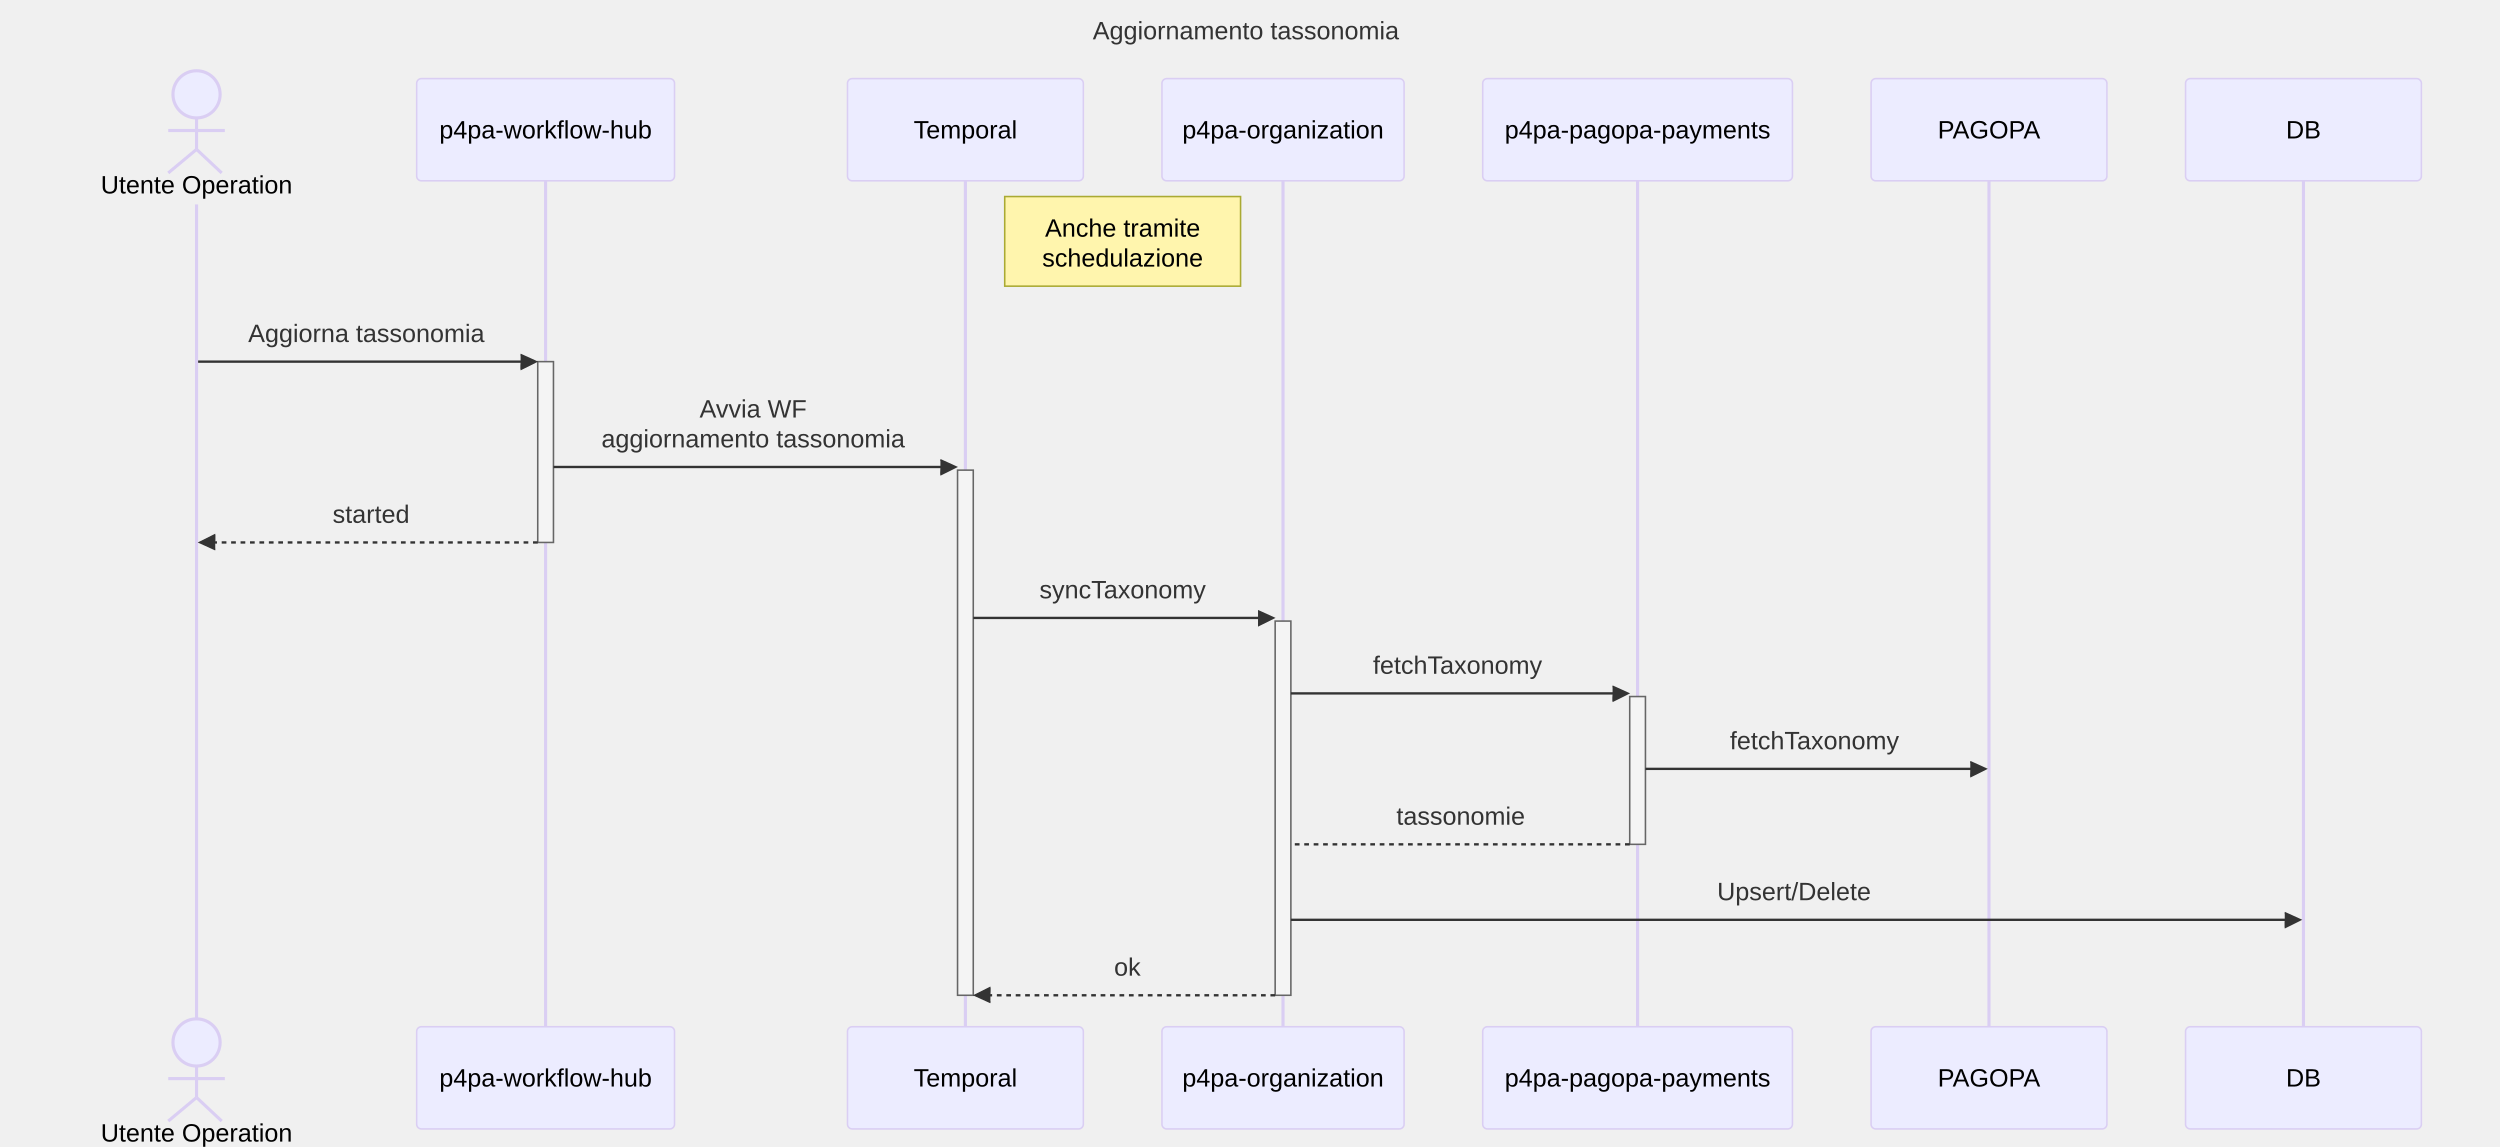
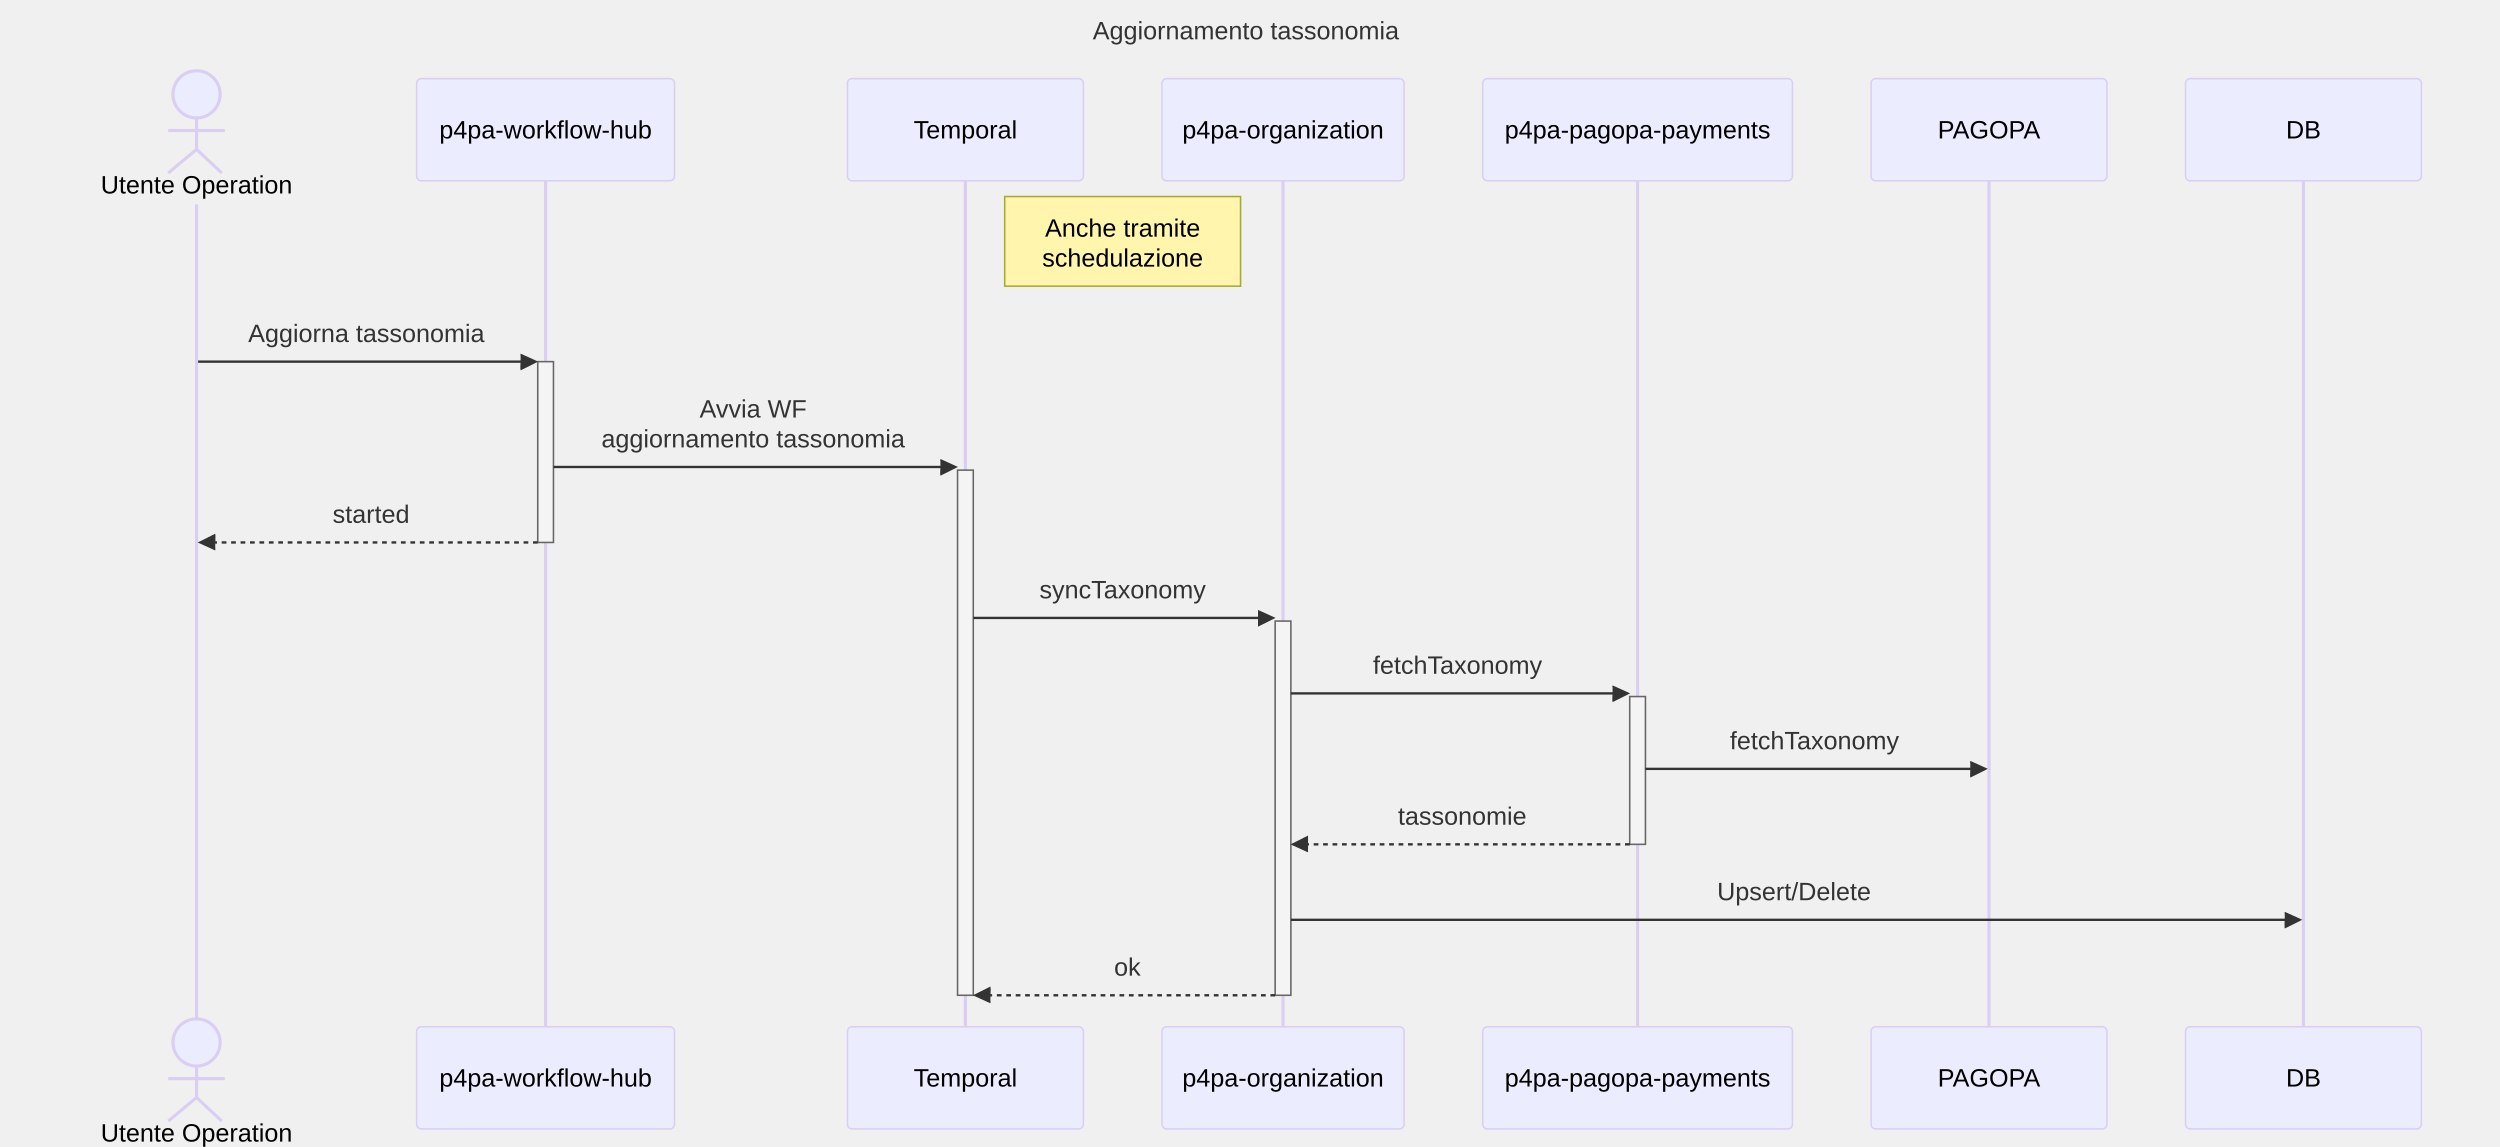
<svg xmlns="http://www.w3.org/2000/svg" aria-roledescription="sequence" role="graphics-document document" viewBox="-50 -50 1590 729" style="max-width: 100%;" width="100%" id="graph-div" height="100%">
  <g>
    <rect class="actor actor-bottom" ry="3" rx="3" name="DB" height="65" width="150" stroke="#666" fill="#eaeaea" y="603" x="1340" />
    <text style="text-anchor: middle; font-size: 16px; font-weight: 400;" class="actor actor-box" alignment-baseline="central" dominant-baseline="central" y="635.5" x="1415">
      <tspan dy="0" x="1415">DB</tspan>
    </text>
  </g>
  <g>
    <rect class="actor actor-bottom" ry="3" rx="3" name="PAGOPA" height="65" width="150" stroke="#666" fill="#eaeaea" y="603" x="1140" />
    <text style="text-anchor: middle; font-size: 16px; font-weight: 400;" class="actor actor-box" alignment-baseline="central" dominant-baseline="central" y="635.5" x="1215">
      <tspan dy="0" x="1215">PAGOPA</tspan>
    </text>
  </g>
  <g>
    <rect class="actor actor-bottom" ry="3" rx="3" name="MS_PAGOPA_PAY" height="65" width="197" stroke="#666" fill="#eaeaea" y="603" x="893" />
    <text style="text-anchor: middle; font-size: 16px; font-weight: 400;" class="actor actor-box" alignment-baseline="central" dominant-baseline="central" y="635.5" x="991.5">
      <tspan dy="0" x="991.5">p4pa-pagopa-payments</tspan>
    </text>
  </g>
  <g>
    <rect class="actor actor-bottom" ry="3" rx="3" name="MS_ORG" height="65" width="154" stroke="#666" fill="#eaeaea" y="603" x="689" />
    <text style="text-anchor: middle; font-size: 16px; font-weight: 400;" class="actor actor-box" alignment-baseline="central" dominant-baseline="central" y="635.5" x="766">
      <tspan dy="0" x="766">p4pa-organization</tspan>
    </text>
  </g>
  <g>
    <rect class="actor actor-bottom" ry="3" rx="3" name="WF" height="65" width="150" stroke="#666" fill="#eaeaea" y="603" x="489" />
    <text style="text-anchor: middle; font-size: 16px; font-weight: 400;" class="actor actor-box" alignment-baseline="central" dominant-baseline="central" y="635.5" x="564">
      <tspan dy="0" x="564">Temporal</tspan>
    </text>
  </g>
  <g>
    <rect class="actor actor-bottom" ry="3" rx="3" name="MS_WF" height="65" width="164" stroke="#666" fill="#eaeaea" y="603" x="215" />
    <text style="text-anchor: middle; font-size: 16px; font-weight: 400;" class="actor actor-box" alignment-baseline="central" dominant-baseline="central" y="635.5" x="297">
      <tspan dy="0" x="297">p4pa-workflow-hub</tspan>
    </text>
  </g>
  <g />
  <g>
-     <line name="DB" stroke="#999" stroke-width="0.5px" class="actor-line 200" y2="603" x2="1415" y1="65" x1="1415" id="actor2660" />
-     <g id="root-2660">
+     <line name="DB" stroke="#999" stroke-width="0.5px" class="actor-line 200" y2="603" x2="1415" y1="65" x1="1415" id="actor13" />
+     <g id="root-13">
      <rect class="actor actor-top" ry="3" rx="3" name="DB" height="65" width="150" stroke="#666" fill="#eaeaea" y="0" x="1340" />
      <text style="text-anchor: middle; font-size: 16px; font-weight: 400;" class="actor actor-box" alignment-baseline="central" dominant-baseline="central" y="32.5" x="1415">
        <tspan dy="0" x="1415">DB</tspan>
      </text>
    </g>
  </g>
  <g>
-     <line name="PAGOPA" stroke="#999" stroke-width="0.5px" class="actor-line 200" y2="603" x2="1215" y1="65" x1="1215" id="actor2659" />
-     <g id="root-2659">
+     <line name="PAGOPA" stroke="#999" stroke-width="0.5px" class="actor-line 200" y2="603" x2="1215" y1="65" x1="1215" id="actor12" />
+     <g id="root-12">
      <rect class="actor actor-top" ry="3" rx="3" name="PAGOPA" height="65" width="150" stroke="#666" fill="#eaeaea" y="0" x="1140" />
      <text style="text-anchor: middle; font-size: 16px; font-weight: 400;" class="actor actor-box" alignment-baseline="central" dominant-baseline="central" y="32.5" x="1215">
        <tspan dy="0" x="1215">PAGOPA</tspan>
      </text>
    </g>
  </g>
  <g>
-     <line name="MS_PAGOPA_PAY" stroke="#999" stroke-width="0.5px" class="actor-line 200" y2="603" x2="991.5" y1="65" x1="991.5" id="actor2658" />
-     <g id="root-2658">
+     <line name="MS_PAGOPA_PAY" stroke="#999" stroke-width="0.5px" class="actor-line 200" y2="603" x2="991.5" y1="65" x1="991.5" id="actor11" />
+     <g id="root-11">
      <rect class="actor actor-top" ry="3" rx="3" name="MS_PAGOPA_PAY" height="65" width="197" stroke="#666" fill="#eaeaea" y="0" x="893" />
      <text style="text-anchor: middle; font-size: 16px; font-weight: 400;" class="actor actor-box" alignment-baseline="central" dominant-baseline="central" y="32.5" x="991.5">
        <tspan dy="0" x="991.5">p4pa-pagopa-payments</tspan>
      </text>
    </g>
  </g>
  <g>
-     <line name="MS_ORG" stroke="#999" stroke-width="0.5px" class="actor-line 200" y2="603" x2="766" y1="65" x1="766" id="actor2657" />
-     <g id="root-2657">
+     <line name="MS_ORG" stroke="#999" stroke-width="0.5px" class="actor-line 200" y2="603" x2="766" y1="65" x1="766" id="actor10" />
+     <g id="root-10">
      <rect class="actor actor-top" ry="3" rx="3" name="MS_ORG" height="65" width="154" stroke="#666" fill="#eaeaea" y="0" x="689" />
      <text style="text-anchor: middle; font-size: 16px; font-weight: 400;" class="actor actor-box" alignment-baseline="central" dominant-baseline="central" y="32.5" x="766">
        <tspan dy="0" x="766">p4pa-organization</tspan>
      </text>
    </g>
  </g>
  <g>
-     <line name="WF" stroke="#999" stroke-width="0.5px" class="actor-line 200" y2="603" x2="564" y1="65" x1="564" id="actor2656" />
-     <g id="root-2656">
+     <line name="WF" stroke="#999" stroke-width="0.5px" class="actor-line 200" y2="603" x2="564" y1="65" x1="564" id="actor9" />
+     <g id="root-9">
      <rect class="actor actor-top" ry="3" rx="3" name="WF" height="65" width="150" stroke="#666" fill="#eaeaea" y="0" x="489" />
      <text style="text-anchor: middle; font-size: 16px; font-weight: 400;" class="actor actor-box" alignment-baseline="central" dominant-baseline="central" y="32.5" x="564">
        <tspan dy="0" x="564">Temporal</tspan>
      </text>
    </g>
  </g>
  <g>
-     <line name="MS_WF" stroke="#999" stroke-width="0.5px" class="actor-line 200" y2="603" x2="297" y1="65" x1="297" id="actor2655" />
-     <g id="root-2655">
+     <line name="MS_WF" stroke="#999" stroke-width="0.5px" class="actor-line 200" y2="603" x2="297" y1="65" x1="297" id="actor8" />
+     <g id="root-8">
      <rect class="actor actor-top" ry="3" rx="3" name="MS_WF" height="65" width="164" stroke="#666" fill="#eaeaea" y="0" x="215" />
      <text style="text-anchor: middle; font-size: 16px; font-weight: 400;" class="actor actor-box" alignment-baseline="central" dominant-baseline="central" y="32.5" x="297">
        <tspan dy="0" x="297">p4pa-workflow-hub</tspan>
      </text>
    </g>
  </g>
  <g>
-     <line name="USER" stroke="#999" stroke-width="0.5px" class="actor-line 200" y2="603" x2="75" y1="80" x1="75" id="actor2654" />
+     <line name="USER" stroke="#999" stroke-width="0.5px" class="actor-line 200" y2="603" x2="75" y1="80" x1="75" id="actor7" />
  </g>
  <style>#graph-div{font-family:"trebuchet ms",verdana,arial,sans-serif;font-size:16px;fill:#333;}#graph-div .error-icon{fill:#552222;}#graph-div .error-text{fill:#552222;stroke:#552222;}#graph-div .edge-thickness-normal{stroke-width:1px;}#graph-div .edge-thickness-thick{stroke-width:3.5px;}#graph-div .edge-pattern-solid{stroke-dasharray:0;}#graph-div .edge-thickness-invisible{stroke-width:0;fill:none;}#graph-div .edge-pattern-dashed{stroke-dasharray:3;}#graph-div .edge-pattern-dotted{stroke-dasharray:2;}#graph-div .marker{fill:#333333;stroke:#333333;}#graph-div .marker.cross{stroke:#333333;}#graph-div svg{font-family:"trebuchet ms",verdana,arial,sans-serif;font-size:16px;}#graph-div p{margin:0;}#graph-div .actor{stroke:hsl(259.626, 59.777%, 87.902%);fill:#ECECFF;}#graph-div text.actor&gt;tspan{fill:black;stroke:none;}#graph-div .actor-line{stroke:hsl(259.626, 59.777%, 87.902%);}#graph-div .messageLine0{stroke-width:1.5;stroke-dasharray:none;stroke:#333;}#graph-div .messageLine1{stroke-width:1.5;stroke-dasharray:2,2;stroke:#333;}#graph-div #arrowhead path{fill:#333;stroke:#333;}#graph-div .sequenceNumber{fill:white;}#graph-div #sequencenumber{fill:#333;}#graph-div #crosshead path{fill:#333;stroke:#333;}#graph-div .messageText{fill:#333;stroke:none;}#graph-div .labelBox{stroke:hsl(259.626, 59.777%, 87.902%);fill:#ECECFF;}#graph-div .labelText,#graph-div .labelText&gt;tspan{fill:black;stroke:none;}#graph-div .loopText,#graph-div .loopText&gt;tspan{fill:black;stroke:none;}#graph-div .loopLine{stroke-width:2px;stroke-dasharray:2,2;stroke:hsl(259.626, 59.777%, 87.902%);fill:hsl(259.626, 59.777%, 87.902%);}#graph-div .note{stroke:#aaaa33;fill:#fff5ad;}#graph-div .noteText,#graph-div .noteText&gt;tspan{fill:black;stroke:none;}#graph-div .activation0{fill:#f4f4f4;stroke:#666;}#graph-div .activation1{fill:#f4f4f4;stroke:#666;}#graph-div .activation2{fill:#f4f4f4;stroke:#666;}#graph-div .actorPopupMenu{position:absolute;}#graph-div .actorPopupMenuPanel{position:absolute;fill:#ECECFF;box-shadow:0px 8px 16px 0px rgba(0,0,0,0.2);filter:drop-shadow(3px 5px 2px rgb(0 0 0 / 0.4));}#graph-div .actor-man line{stroke:hsl(259.626, 59.777%, 87.902%);fill:#ECECFF;}#graph-div .actor-man circle,#graph-div line{stroke:hsl(259.626, 59.777%, 87.902%);fill:#ECECFF;stroke-width:2px;}#graph-div :root{--mermaid-font-family:"trebuchet ms",verdana,arial,sans-serif;}</style>
  <g />
  <defs>
    <symbol height="24" width="24" id="computer">
      <path d="M2 2v13h20v-13h-20zm18 11h-16v-9h16v9zm-10.228 6l.466-1h3.524l.467 1h-4.457zm14.228 3h-24l2-6h2.104l-1.33 4h18.45l-1.297-4h2.073l2 6zm-5-10h-14v-7h14v7z" transform="scale(.5)" />
    </symbol>
  </defs>
  <defs>
    <symbol clip-rule="evenodd" fill-rule="evenodd" id="database">
      <path d="M12.258.001l.256.004.255.005.253.008.251.01.249.012.247.015.246.016.242.019.241.02.239.023.236.024.233.027.231.028.229.031.225.032.223.034.22.036.217.038.214.04.211.041.208.043.205.045.201.046.198.048.194.05.191.051.187.053.183.054.18.056.175.057.172.059.168.06.163.061.16.063.155.064.15.066.074.033.073.033.071.034.07.034.069.035.068.035.067.035.066.035.064.036.064.036.062.036.06.036.06.037.058.037.058.037.055.038.055.038.053.038.052.038.051.039.05.039.048.039.047.039.045.04.044.04.043.04.041.04.04.041.039.041.037.041.036.041.034.041.033.042.032.042.03.042.029.042.027.042.026.043.024.043.023.043.021.043.02.043.018.044.017.043.015.044.013.044.012.044.011.045.009.044.007.045.006.045.004.045.002.045.001.045v17l-.001.045-.002.045-.004.045-.006.045-.007.045-.009.044-.011.045-.012.044-.013.044-.015.044-.017.043-.018.044-.02.043-.021.043-.023.043-.024.043-.026.043-.027.042-.029.042-.03.042-.032.042-.033.042-.034.041-.036.041-.037.041-.039.041-.04.041-.041.04-.043.04-.044.04-.045.04-.047.039-.048.039-.05.039-.051.039-.052.038-.053.038-.055.038-.055.038-.058.037-.058.037-.06.037-.06.036-.062.036-.064.036-.064.036-.066.035-.067.035-.068.035-.069.035-.07.034-.071.034-.073.033-.074.033-.15.066-.155.064-.16.063-.163.061-.168.06-.172.059-.175.057-.18.056-.183.054-.187.053-.191.051-.194.05-.198.048-.201.046-.205.045-.208.043-.211.041-.214.04-.217.038-.22.036-.223.034-.225.032-.229.031-.231.028-.233.027-.236.024-.239.023-.241.02-.242.019-.246.016-.247.015-.249.012-.251.01-.253.008-.255.005-.256.004-.258.001-.258-.001-.256-.004-.255-.005-.253-.008-.251-.01-.249-.012-.247-.015-.245-.016-.243-.019-.241-.02-.238-.023-.236-.024-.234-.027-.231-.028-.228-.031-.226-.032-.223-.034-.22-.036-.217-.038-.214-.04-.211-.041-.208-.043-.204-.045-.201-.046-.198-.048-.195-.05-.19-.051-.187-.053-.184-.054-.179-.056-.176-.057-.172-.059-.167-.06-.164-.061-.159-.063-.155-.064-.151-.066-.074-.033-.072-.033-.072-.034-.07-.034-.069-.035-.068-.035-.067-.035-.066-.035-.064-.036-.063-.036-.062-.036-.061-.036-.06-.037-.058-.037-.057-.037-.056-.038-.055-.038-.053-.038-.052-.038-.051-.039-.049-.039-.049-.039-.046-.039-.046-.04-.044-.04-.043-.04-.041-.04-.04-.041-.039-.041-.037-.041-.036-.041-.034-.041-.033-.042-.032-.042-.03-.042-.029-.042-.027-.042-.026-.043-.024-.043-.023-.043-.021-.043-.02-.043-.018-.044-.017-.043-.015-.044-.013-.044-.012-.044-.011-.045-.009-.044-.007-.045-.006-.045-.004-.045-.002-.045-.001-.045v-17l.001-.045.002-.045.004-.045.006-.045.007-.045.009-.044.011-.045.012-.044.013-.044.015-.044.017-.043.018-.044.02-.043.021-.043.023-.043.024-.043.026-.043.027-.042.029-.042.03-.042.032-.042.033-.042.034-.041.036-.041.037-.041.039-.041.04-.041.041-.04.043-.04.044-.04.046-.04.046-.039.049-.039.049-.039.051-.039.052-.038.053-.038.055-.038.056-.038.057-.037.058-.037.06-.037.061-.036.062-.036.063-.036.064-.036.066-.035.067-.035.068-.035.069-.035.07-.034.072-.034.072-.033.074-.033.151-.066.155-.064.159-.063.164-.061.167-.06.172-.059.176-.057.179-.056.184-.054.187-.053.19-.051.195-.05.198-.048.201-.046.204-.045.208-.043.211-.041.214-.04.217-.038.22-.036.223-.034.226-.032.228-.031.231-.028.234-.027.236-.024.238-.023.241-.02.243-.019.245-.016.247-.015.249-.012.251-.01.253-.008.255-.005.256-.004.258-.001.258.001zm-9.258 20.499v.01l.001.021.003.021.004.022.005.021.006.022.007.022.009.023.01.022.011.023.012.023.013.023.015.023.016.024.017.023.018.024.019.024.021.024.022.025.023.024.024.025.052.049.056.05.061.051.066.051.07.051.075.051.079.052.084.052.088.052.092.052.097.052.102.051.105.052.11.052.114.051.119.051.123.051.127.05.131.05.135.05.139.048.144.049.147.047.152.047.155.047.16.045.163.045.167.043.171.043.176.041.178.041.183.039.187.039.19.037.194.035.197.035.202.033.204.031.209.03.212.029.216.027.219.025.222.024.226.021.23.02.233.018.236.016.24.015.243.012.246.01.249.008.253.005.256.004.259.001.26-.001.257-.004.254-.005.25-.008.247-.011.244-.012.241-.014.237-.016.233-.018.231-.021.226-.021.224-.024.22-.026.216-.027.212-.028.21-.031.205-.031.202-.034.198-.034.194-.036.191-.037.187-.039.183-.04.179-.04.175-.042.172-.043.168-.044.163-.045.16-.046.155-.046.152-.047.148-.048.143-.049.139-.049.136-.05.131-.05.126-.05.123-.051.118-.052.114-.051.11-.052.106-.052.101-.052.096-.052.092-.052.088-.053.083-.051.079-.052.074-.052.07-.051.065-.051.06-.051.056-.05.051-.05.023-.024.023-.025.021-.024.02-.024.019-.024.018-.024.017-.024.015-.023.014-.024.013-.023.012-.023.01-.023.01-.022.008-.022.006-.022.006-.022.004-.022.004-.021.001-.021.001-.021v-4.127l-.077.055-.08.053-.083.054-.085.053-.087.052-.09.052-.093.051-.095.05-.097.05-.1.049-.102.049-.105.048-.106.047-.109.047-.111.046-.114.045-.115.045-.118.044-.12.043-.122.042-.124.042-.126.041-.128.04-.13.04-.132.038-.134.038-.135.037-.138.037-.139.035-.142.035-.143.034-.144.033-.147.032-.148.031-.15.03-.151.03-.153.029-.154.027-.156.027-.158.026-.159.025-.161.024-.162.023-.163.022-.165.021-.166.02-.167.019-.169.018-.169.017-.171.016-.173.015-.173.014-.175.013-.175.012-.177.011-.178.01-.179.008-.179.008-.181.006-.182.005-.182.004-.184.003-.184.002h-.37l-.184-.002-.184-.003-.182-.004-.182-.005-.181-.006-.179-.008-.179-.008-.178-.01-.176-.011-.176-.012-.175-.013-.173-.014-.172-.015-.171-.016-.17-.017-.169-.018-.167-.019-.166-.02-.165-.021-.163-.022-.162-.023-.161-.024-.159-.025-.157-.026-.156-.027-.155-.027-.153-.029-.151-.03-.15-.03-.148-.031-.146-.032-.145-.033-.143-.034-.141-.035-.14-.035-.137-.037-.136-.037-.134-.038-.132-.038-.13-.04-.128-.04-.126-.041-.124-.042-.122-.042-.12-.044-.117-.043-.116-.045-.113-.045-.112-.046-.109-.047-.106-.047-.105-.048-.102-.049-.1-.049-.097-.05-.095-.05-.093-.052-.09-.051-.087-.052-.085-.053-.083-.054-.08-.054-.077-.054v4.127zm0-5.654v.011l.001.021.003.021.004.021.005.022.006.022.007.022.009.022.01.022.011.023.012.023.013.023.015.024.016.023.017.024.018.024.019.024.021.024.022.024.023.025.024.024.052.05.056.05.061.05.066.051.07.051.075.052.079.051.084.052.088.052.092.052.097.052.102.052.105.052.11.051.114.051.119.052.123.05.127.051.131.05.135.049.139.049.144.048.147.048.152.047.155.046.16.045.163.045.167.044.171.042.176.042.178.04.183.04.187.038.19.037.194.036.197.034.202.033.204.032.209.03.212.028.216.027.219.025.222.024.226.022.23.02.233.018.236.016.24.014.243.012.246.01.249.008.253.006.256.003.259.001.26-.001.257-.003.254-.006.25-.008.247-.01.244-.012.241-.015.237-.016.233-.018.231-.02.226-.022.224-.024.22-.025.216-.027.212-.029.21-.03.205-.032.202-.033.198-.035.194-.036.191-.037.187-.039.183-.039.179-.041.175-.042.172-.043.168-.044.163-.045.16-.045.155-.047.152-.047.148-.048.143-.048.139-.05.136-.049.131-.05.126-.051.123-.051.118-.051.114-.052.11-.052.106-.052.101-.052.096-.052.092-.052.088-.052.083-.052.079-.052.074-.051.07-.052.065-.051.06-.05.056-.051.051-.049.023-.025.023-.024.021-.025.02-.024.019-.024.018-.024.017-.024.015-.023.014-.023.013-.024.012-.022.01-.023.01-.023.008-.022.006-.022.006-.022.004-.021.004-.022.001-.021.001-.021v-4.139l-.077.054-.08.054-.083.054-.085.052-.087.053-.09.051-.093.051-.095.051-.097.05-.1.049-.102.049-.105.048-.106.047-.109.047-.111.046-.114.045-.115.044-.118.044-.12.044-.122.042-.124.042-.126.041-.128.04-.13.039-.132.039-.134.038-.135.037-.138.036-.139.036-.142.035-.143.033-.144.033-.147.033-.148.031-.15.03-.151.03-.153.028-.154.028-.156.027-.158.026-.159.025-.161.024-.162.023-.163.022-.165.021-.166.02-.167.019-.169.018-.169.017-.171.016-.173.015-.173.014-.175.013-.175.012-.177.011-.178.009-.179.009-.179.007-.181.007-.182.005-.182.004-.184.003-.184.002h-.37l-.184-.002-.184-.003-.182-.004-.182-.005-.181-.007-.179-.007-.179-.009-.178-.009-.176-.011-.176-.012-.175-.013-.173-.014-.172-.015-.171-.016-.17-.017-.169-.018-.167-.019-.166-.02-.165-.021-.163-.022-.162-.023-.161-.024-.159-.025-.157-.026-.156-.027-.155-.028-.153-.028-.151-.03-.15-.03-.148-.031-.146-.033-.145-.033-.143-.033-.141-.035-.14-.036-.137-.036-.136-.037-.134-.038-.132-.039-.13-.039-.128-.04-.126-.041-.124-.042-.122-.043-.12-.043-.117-.044-.116-.044-.113-.046-.112-.046-.109-.046-.106-.047-.105-.048-.102-.049-.1-.049-.097-.05-.095-.051-.093-.051-.09-.051-.087-.053-.085-.052-.083-.054-.08-.054-.077-.054v4.139zm0-5.666v.011l.001.02.003.022.004.021.005.022.006.021.007.022.009.023.01.022.011.023.012.023.013.023.015.023.016.024.017.024.018.023.019.024.021.025.022.024.023.024.024.025.052.05.056.05.061.05.066.051.07.051.075.052.079.051.084.052.088.052.092.052.097.052.102.052.105.051.11.052.114.051.119.051.123.051.127.05.131.05.135.05.139.049.144.048.147.048.152.047.155.046.16.045.163.045.167.043.171.043.176.042.178.04.183.04.187.038.19.037.194.036.197.034.202.033.204.032.209.03.212.028.216.027.219.025.222.024.226.021.23.02.233.018.236.017.24.014.243.012.246.01.249.008.253.006.256.003.259.001.26-.001.257-.003.254-.006.25-.008.247-.01.244-.013.241-.014.237-.016.233-.018.231-.02.226-.022.224-.024.22-.025.216-.027.212-.029.21-.03.205-.032.202-.033.198-.035.194-.036.191-.037.187-.039.183-.039.179-.041.175-.042.172-.043.168-.044.163-.045.16-.045.155-.047.152-.047.148-.048.143-.049.139-.049.136-.049.131-.051.126-.05.123-.051.118-.052.114-.051.11-.052.106-.052.101-.052.096-.052.092-.052.088-.052.083-.052.079-.052.074-.052.07-.051.065-.051.06-.051.056-.05.051-.049.023-.025.023-.025.021-.024.02-.024.019-.024.018-.024.017-.024.015-.023.014-.024.013-.023.012-.023.01-.022.01-.023.008-.022.006-.022.006-.022.004-.022.004-.021.001-.021.001-.021v-4.153l-.077.054-.08.054-.083.053-.085.053-.087.053-.09.051-.093.051-.095.051-.097.05-.1.049-.102.048-.105.048-.106.048-.109.046-.111.046-.114.046-.115.044-.118.044-.12.043-.122.043-.124.042-.126.041-.128.04-.13.039-.132.039-.134.038-.135.037-.138.036-.139.036-.142.034-.143.034-.144.033-.147.032-.148.032-.15.03-.151.03-.153.028-.154.028-.156.027-.158.026-.159.024-.161.024-.162.023-.163.023-.165.021-.166.02-.167.019-.169.018-.169.017-.171.016-.173.015-.173.014-.175.013-.175.012-.177.01-.178.01-.179.009-.179.007-.181.006-.182.006-.182.004-.184.003-.184.001-.185.001-.185-.001-.184-.001-.184-.003-.182-.004-.182-.006-.181-.006-.179-.007-.179-.009-.178-.01-.176-.01-.176-.012-.175-.013-.173-.014-.172-.015-.171-.016-.17-.017-.169-.018-.167-.019-.166-.02-.165-.021-.163-.023-.162-.023-.161-.024-.159-.024-.157-.026-.156-.027-.155-.028-.153-.028-.151-.03-.15-.03-.148-.032-.146-.032-.145-.033-.143-.034-.141-.034-.14-.036-.137-.036-.136-.037-.134-.038-.132-.039-.13-.039-.128-.041-.126-.041-.124-.041-.122-.043-.12-.043-.117-.044-.116-.044-.113-.046-.112-.046-.109-.046-.106-.048-.105-.048-.102-.048-.1-.05-.097-.049-.095-.051-.093-.051-.09-.052-.087-.052-.085-.053-.083-.053-.08-.054-.077-.054v4.153zm8.74-8.179l-.257.004-.254.005-.25.008-.247.011-.244.012-.241.014-.237.016-.233.018-.231.021-.226.022-.224.023-.22.026-.216.027-.212.028-.21.031-.205.032-.202.033-.198.034-.194.036-.191.038-.187.038-.183.04-.179.041-.175.042-.172.043-.168.043-.163.045-.16.046-.155.046-.152.048-.148.048-.143.048-.139.049-.136.05-.131.05-.126.051-.123.051-.118.051-.114.052-.11.052-.106.052-.101.052-.096.052-.092.052-.088.052-.083.052-.079.052-.074.051-.07.052-.065.051-.06.05-.056.05-.051.05-.023.025-.023.024-.021.024-.02.025-.019.024-.018.024-.017.023-.015.024-.014.023-.013.023-.012.023-.01.023-.01.022-.008.022-.006.023-.006.021-.004.022-.004.021-.001.021-.001.021.001.021.001.021.004.021.004.022.006.021.006.023.008.022.01.022.01.023.012.023.013.023.014.023.015.024.017.023.018.024.019.024.02.025.021.024.023.024.023.025.051.05.056.05.06.05.065.051.07.052.074.051.079.052.083.052.088.052.092.052.096.052.101.052.106.052.11.052.114.052.118.051.123.051.126.051.131.05.136.05.139.049.143.048.148.048.152.048.155.046.16.046.163.045.168.043.172.043.175.042.179.041.183.04.187.038.191.038.194.036.198.034.202.033.205.032.21.031.212.028.216.027.22.026.224.023.226.022.231.021.233.018.237.016.241.014.244.012.247.011.25.008.254.005.257.004.26.001.26-.001.257-.004.254-.005.25-.008.247-.011.244-.012.241-.014.237-.016.233-.018.231-.021.226-.022.224-.023.22-.026.216-.027.212-.028.21-.031.205-.032.202-.033.198-.034.194-.036.191-.038.187-.038.183-.04.179-.041.175-.042.172-.043.168-.043.163-.045.16-.046.155-.046.152-.048.148-.048.143-.048.139-.049.136-.05.131-.05.126-.051.123-.051.118-.051.114-.052.11-.052.106-.052.101-.052.096-.052.092-.052.088-.052.083-.052.079-.052.074-.051.07-.052.065-.051.06-.05.056-.05.051-.05.023-.025.023-.024.021-.024.02-.025.019-.024.018-.024.017-.023.015-.024.014-.023.013-.023.012-.023.01-.023.01-.022.008-.022.006-.023.006-.021.004-.022.004-.021.001-.021.001-.021-.001-.021-.001-.021-.004-.021-.004-.022-.006-.021-.006-.023-.008-.022-.01-.022-.01-.023-.012-.023-.013-.023-.014-.023-.015-.024-.017-.023-.018-.024-.019-.024-.02-.025-.021-.024-.023-.024-.023-.025-.051-.05-.056-.05-.06-.05-.065-.051-.07-.052-.074-.051-.079-.052-.083-.052-.088-.052-.092-.052-.096-.052-.101-.052-.106-.052-.11-.052-.114-.052-.118-.051-.123-.051-.126-.051-.131-.05-.136-.05-.139-.049-.143-.048-.148-.048-.152-.048-.155-.046-.16-.046-.163-.045-.168-.043-.172-.043-.175-.042-.179-.041-.183-.04-.187-.038-.191-.038-.194-.036-.198-.034-.202-.033-.205-.032-.21-.031-.212-.028-.216-.027-.22-.026-.224-.023-.226-.022-.231-.021-.233-.018-.237-.016-.241-.014-.244-.012-.247-.011-.25-.008-.254-.005-.257-.004-.26-.001-.26.001z" transform="scale(.5)" />
    </symbol>
  </defs>
  <defs>
    <symbol height="24" width="24" id="clock">
      <path d="M12 2c5.514 0 10 4.486 10 10s-4.486 10-10 10-10-4.486-10-10 4.486-10 10-10zm0-2c-6.627 0-12 5.373-12 12s5.373 12 12 12 12-5.373 12-12-5.373-12-12-12zm5.848 12.459c.202.038.202.333.001.372-1.907.361-6.045 1.111-6.547 1.111-.719 0-1.301-.582-1.301-1.301 0-.512.77-5.447 1.125-7.445.034-.192.312-.181.343.014l.985 6.238 5.394 1.011z" transform="scale(.5)" />
    </symbol>
  </defs>
  <defs>
    <marker orient="auto-start-reverse" markerHeight="12" markerWidth="12" markerUnits="userSpaceOnUse" refY="5" refX="7.9" id="arrowhead">
      <path d="M -1 0 L 10 5 L 0 10 z" />
    </marker>
  </defs>
  <defs>
    <marker refY="4.5" refX="4" orient="auto" markerHeight="8" markerWidth="15" id="crosshead">
      <path style="stroke-dasharray: 0, 0;" d="M 1,2 L 6,7 M 6,2 L 1,7" stroke-width="1pt" stroke="#000000" fill="none" />
    </marker>
  </defs>
  <defs>
    <marker orient="auto" markerHeight="28" markerWidth="20" refY="7" refX="15.5" id="filled-head">
      <path d="M 18,7 L9,13 L14,7 L9,1 Z" />
    </marker>
  </defs>
  <defs>
    <marker orient="auto" markerHeight="40" markerWidth="60" refY="15" refX="15" id="sequencenumber">
      <circle r="6" cy="15" cx="15" />
    </marker>
  </defs>
  <g>
    <rect class="note" height="57" width="150" stroke="#666" fill="#EDF2AE" y="75" x="589" />
    <text style="font-size: 16px; font-weight: 400;" dy="1em" class="noteText" alignment-baseline="middle" dominant-baseline="middle" text-anchor="middle" y="80" x="664">
      <tspan x="664">Anche tramite</tspan>
    </text>
    <text style="font-size: 16px; font-weight: 400;" dy="1em" class="noteText" alignment-baseline="middle" dominant-baseline="middle" text-anchor="middle" y="99" x="664">
      <tspan x="664">schedulazione</tspan>
    </text>
  </g>
  <g>
    <rect class="activation0" height="115" width="10" stroke="#666" fill="#EDF2AE" y="180" x="292" />
  </g>
  <g>
    <rect class="activation0" height="334" width="10" stroke="#666" fill="#EDF2AE" y="249" x="559" />
  </g>
  <g>
    <rect class="activation0" height="238" width="10" stroke="#666" fill="#EDF2AE" y="345" x="761" />
  </g>
  <g>
    <rect class="activation0" height="94" width="10" stroke="#666" fill="#EDF2AE" y="393" x="986.5" />
  </g>
  <g name="USER" class="actor-man actor-top">
-     <line y2="45" x2="75" y1="25" x1="75" id="actor-man-torso2654" />
-     <line y2="33" x2="93" y1="33" x1="57" id="actor-man-arms2654" />
+     <line y2="45" x2="75" y1="25" x1="75" id="actor-man-torso7" />
+     <line y2="33" x2="93" y1="33" x1="57" id="actor-man-arms7" />
    <line y2="45" x2="75" y1="60" x1="57" />
    <line y2="60" x2="91" y1="45" x1="75" />
    <circle height="65" width="150" r="15" cy="10" cx="75" />
    <text style="text-anchor: middle; font-size: 16px; font-weight: 400;" class="actor actor-man" alignment-baseline="central" dominant-baseline="central" y="67.5" x="75">
      <tspan dy="0" x="75">Utente Operation</tspan>
    </text>
  </g>
  <text style="font-size: 16px; font-weight: 400;" dy="1em" class="messageText" alignment-baseline="middle" dominant-baseline="middle" text-anchor="middle" y="147" x="183">Aggiorna tassonomia</text>
  <line style="fill: none;" marker-end="url(#arrowhead)" stroke="none" stroke-width="2" class="messageLine0" y2="180" x2="289" y1="180" x1="76" />
  <text style="font-size: 16px; font-weight: 400;" dy="1em" class="messageText" alignment-baseline="middle" dominant-baseline="middle" text-anchor="middle" y="195" x="429">Avvia WF</text>
  <text style="font-size: 16px; font-weight: 400;" dy="1em" class="messageText" alignment-baseline="middle" dominant-baseline="middle" text-anchor="middle" y="214" x="429">aggiornamento tassonomia</text>
  <line style="fill: none;" marker-end="url(#arrowhead)" stroke="none" stroke-width="2" class="messageLine0" y2="247" x2="556" y1="247" x1="302" />
  <text style="font-size: 16px; font-weight: 400;" dy="1em" class="messageText" alignment-baseline="middle" dominant-baseline="middle" text-anchor="middle" y="262" x="186">started</text>
  <line style="stroke-dasharray: 3, 3; fill: none;" marker-end="url(#arrowhead)" stroke="none" stroke-width="2" class="messageLine1" y2="295" x2="79" y1="295" x1="292" />
  <text style="font-size: 16px; font-weight: 400;" dy="1em" class="messageText" alignment-baseline="middle" dominant-baseline="middle" text-anchor="middle" y="310" x="664">syncTaxonomy</text>
  <line style="fill: none;" marker-end="url(#arrowhead)" stroke="none" stroke-width="2" class="messageLine0" y2="343" x2="758" y1="343" x1="569" />
  <text style="font-size: 16px; font-weight: 400;" dy="1em" class="messageText" alignment-baseline="middle" dominant-baseline="middle" text-anchor="middle" y="358" x="877">fetchTaxonomy</text>
  <line style="fill: none;" marker-end="url(#arrowhead)" stroke="none" stroke-width="2" class="messageLine0" y2="391" x2="983.5" y1="391" x1="771" />
  <text style="font-size: 16px; font-weight: 400;" dy="1em" class="messageText" alignment-baseline="middle" dominant-baseline="middle" text-anchor="middle" y="406" x="1104">fetchTaxonomy</text>
  <line style="fill: none;" marker-end="url(#arrowhead)" stroke="none" stroke-width="2" class="messageLine0" y2="439" x2="1211" y1="439" x1="996.5" />
-   <text style="font-size: 16px; font-weight: 400;" dy="1em" class="messageText" alignment-baseline="middle" dominant-baseline="middle" text-anchor="middle" y="454" x="879">tassonomie</text>
-   <line style="stroke-dasharray: 3, 3; fill: none;" stroke="none" stroke-width="2" class="messageLine1" y2="487" x2="771" y1="487" x1="986.5" />
+   <text style="font-size: 16px; font-weight: 400;" dy="1em" class="messageText" alignment-baseline="middle" dominant-baseline="middle" text-anchor="middle" y="454" x="880">tassonomie</text>
+   <line style="stroke-dasharray: 3, 3; fill: none;" marker-end="url(#arrowhead)" stroke="none" stroke-width="2" class="messageLine1" y2="487" x2="774" y1="487" x1="986.5" />
  <text style="font-size: 16px; font-weight: 400;" dy="1em" class="messageText" alignment-baseline="middle" dominant-baseline="middle" text-anchor="middle" y="502" x="1091">Upsert/Delete</text>
  <line style="fill: none;" marker-end="url(#arrowhead)" stroke="none" stroke-width="2" class="messageLine0" y2="535" x2="1411" y1="535" x1="771" />
  <text style="font-size: 16px; font-weight: 400;" dy="1em" class="messageText" alignment-baseline="middle" dominant-baseline="middle" text-anchor="middle" y="550" x="667">ok</text>
  <line style="stroke-dasharray: 3, 3; fill: none;" marker-end="url(#arrowhead)" stroke="none" stroke-width="2" class="messageLine1" y2="583" x2="572" y1="583" x1="761" />
  <g name="USER" class="actor-man actor-bottom">
-     <line y2="648" x2="75" y1="628" x1="75" id="actor-man-torso2660" />
-     <line y2="636" x2="93" y1="636" x1="57" id="actor-man-arms2660" />
+     <line y2="648" x2="75" y1="628" x1="75" id="actor-man-torso13" />
+     <line y2="636" x2="93" y1="636" x1="57" id="actor-man-arms13" />
    <line y2="648" x2="75" y1="663" x1="57" />
    <line y2="663" x2="91" y1="648" x1="75" />
    <circle height="65" width="150" r="15" cy="613" cx="75" />
    <text style="text-anchor: middle; font-size: 16px; font-weight: 400;" class="actor actor-man" alignment-baseline="central" dominant-baseline="central" y="670.5" x="75">
      <tspan dy="0" x="75">Utente Operation</tspan>
    </text>
  </g>
  <text y="-25" x="645">Aggiornamento tassonomia</text>
</svg>
